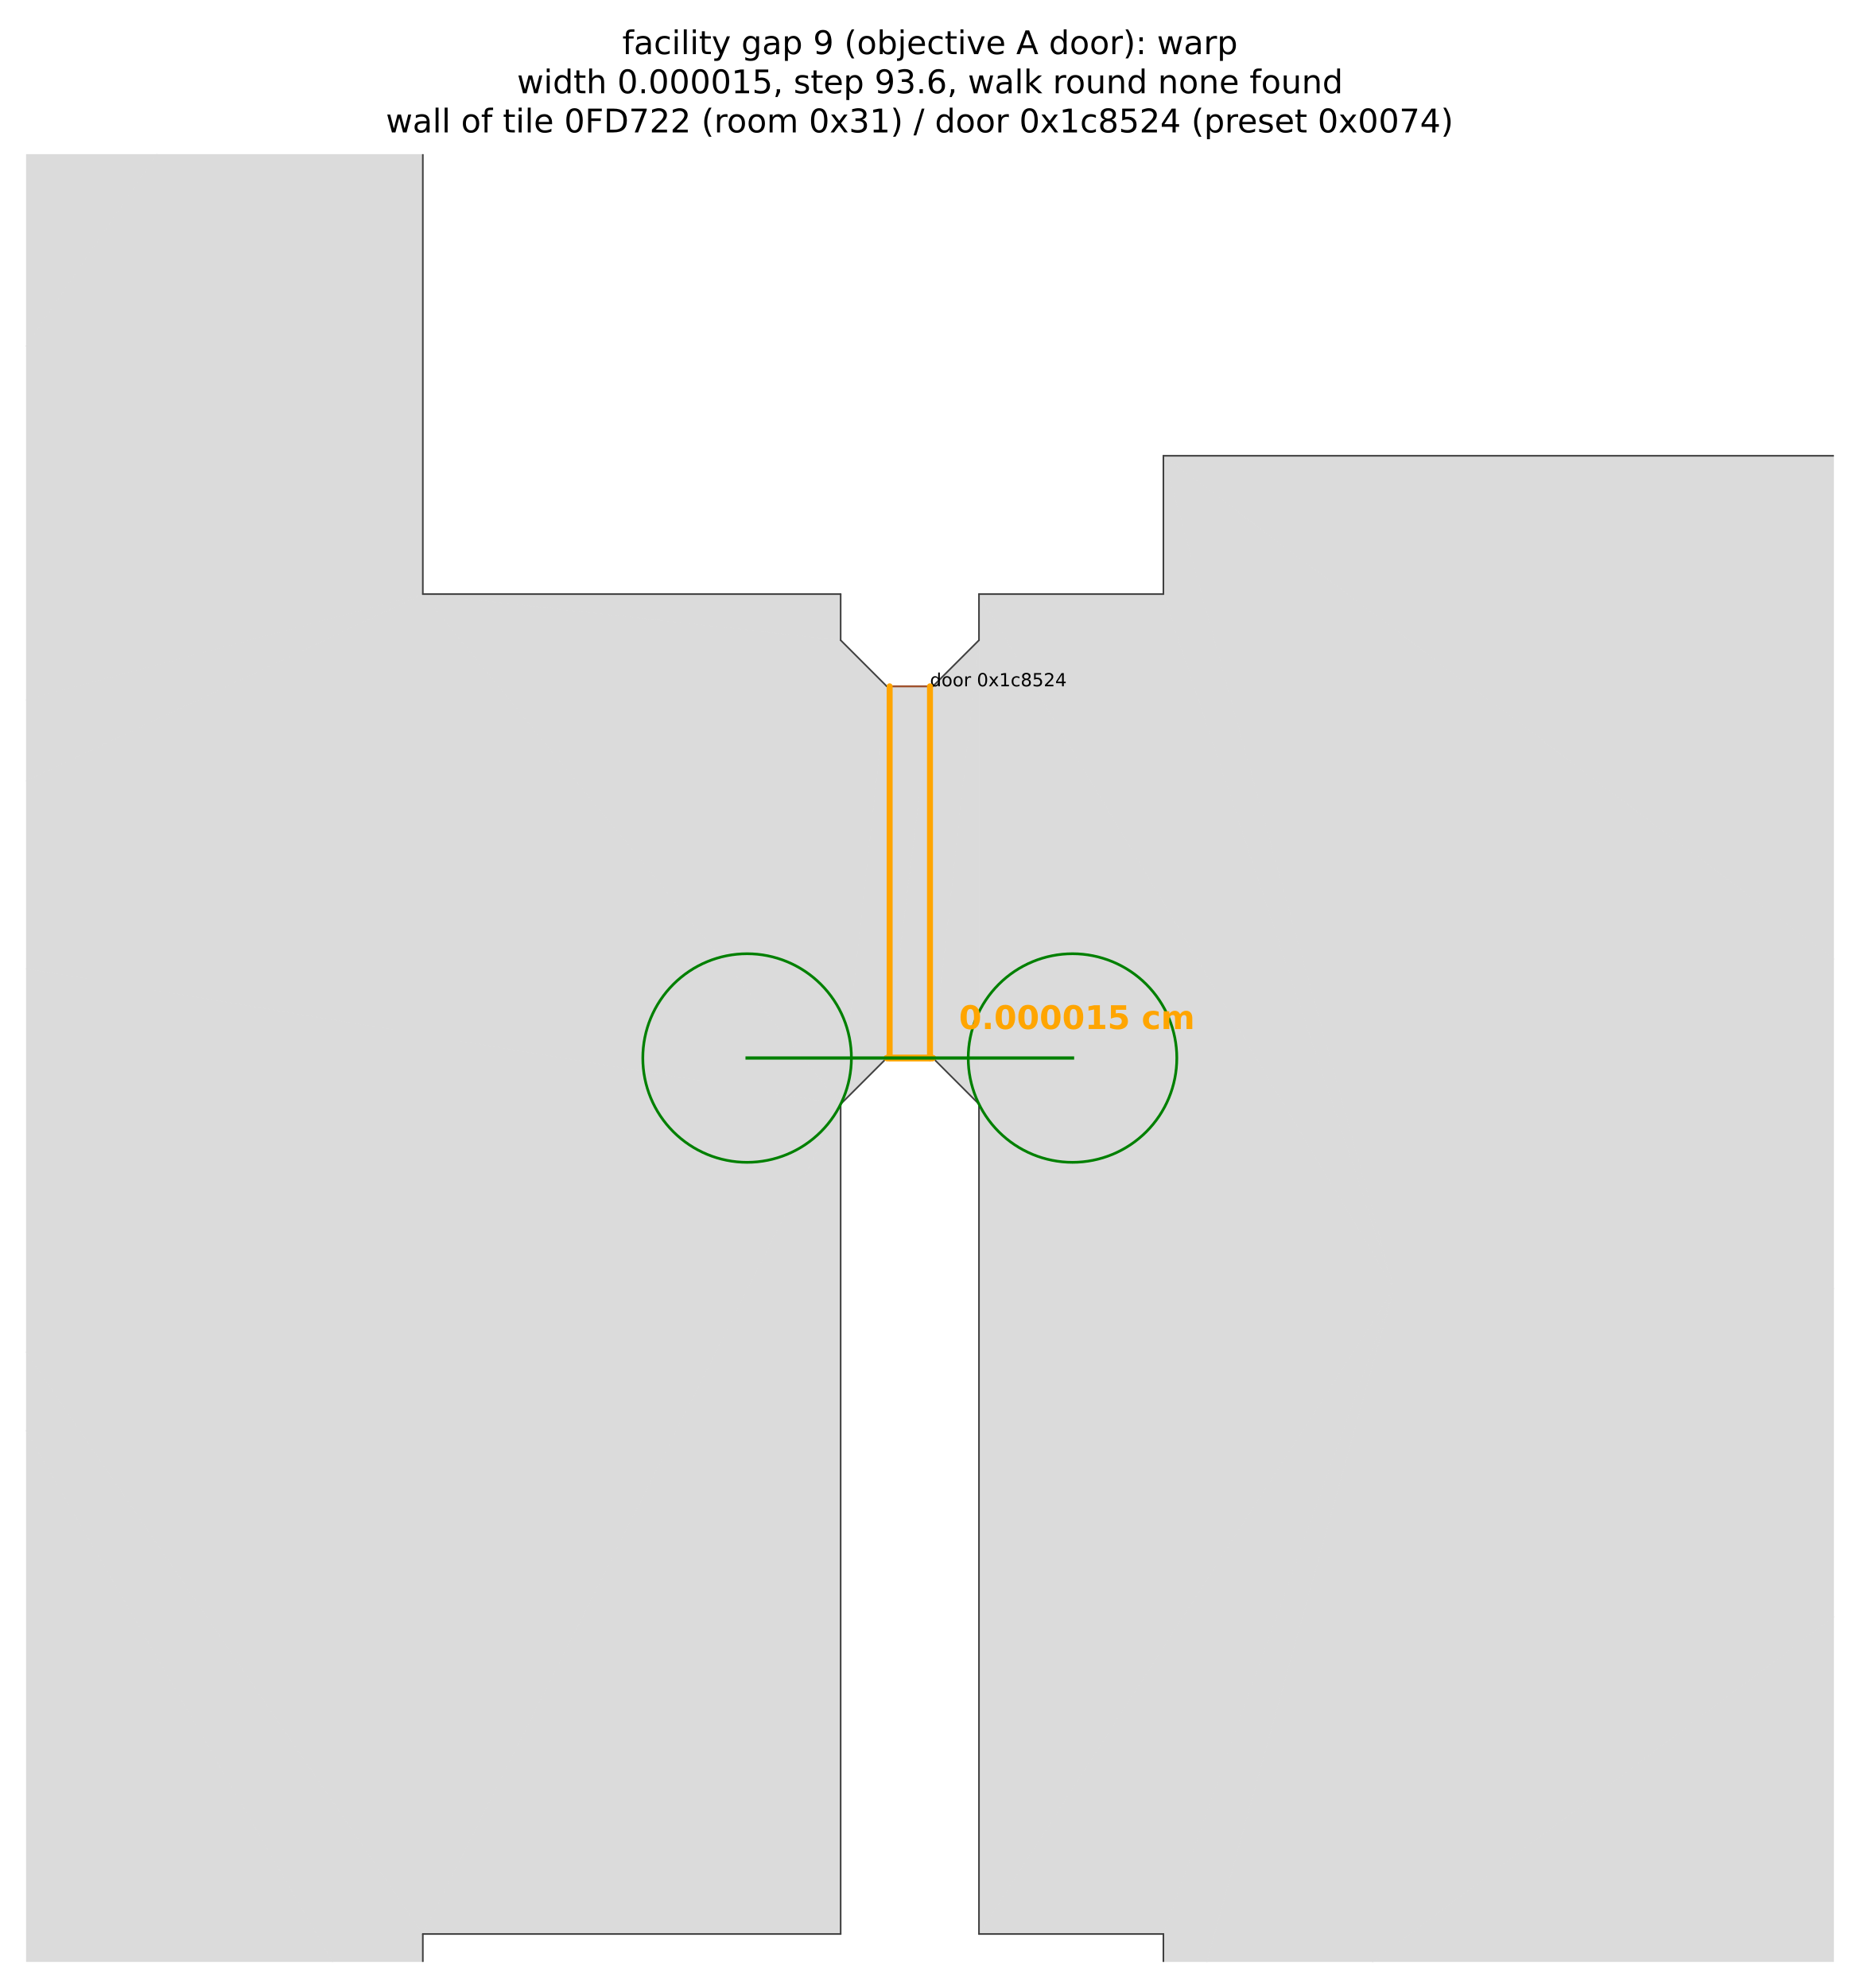
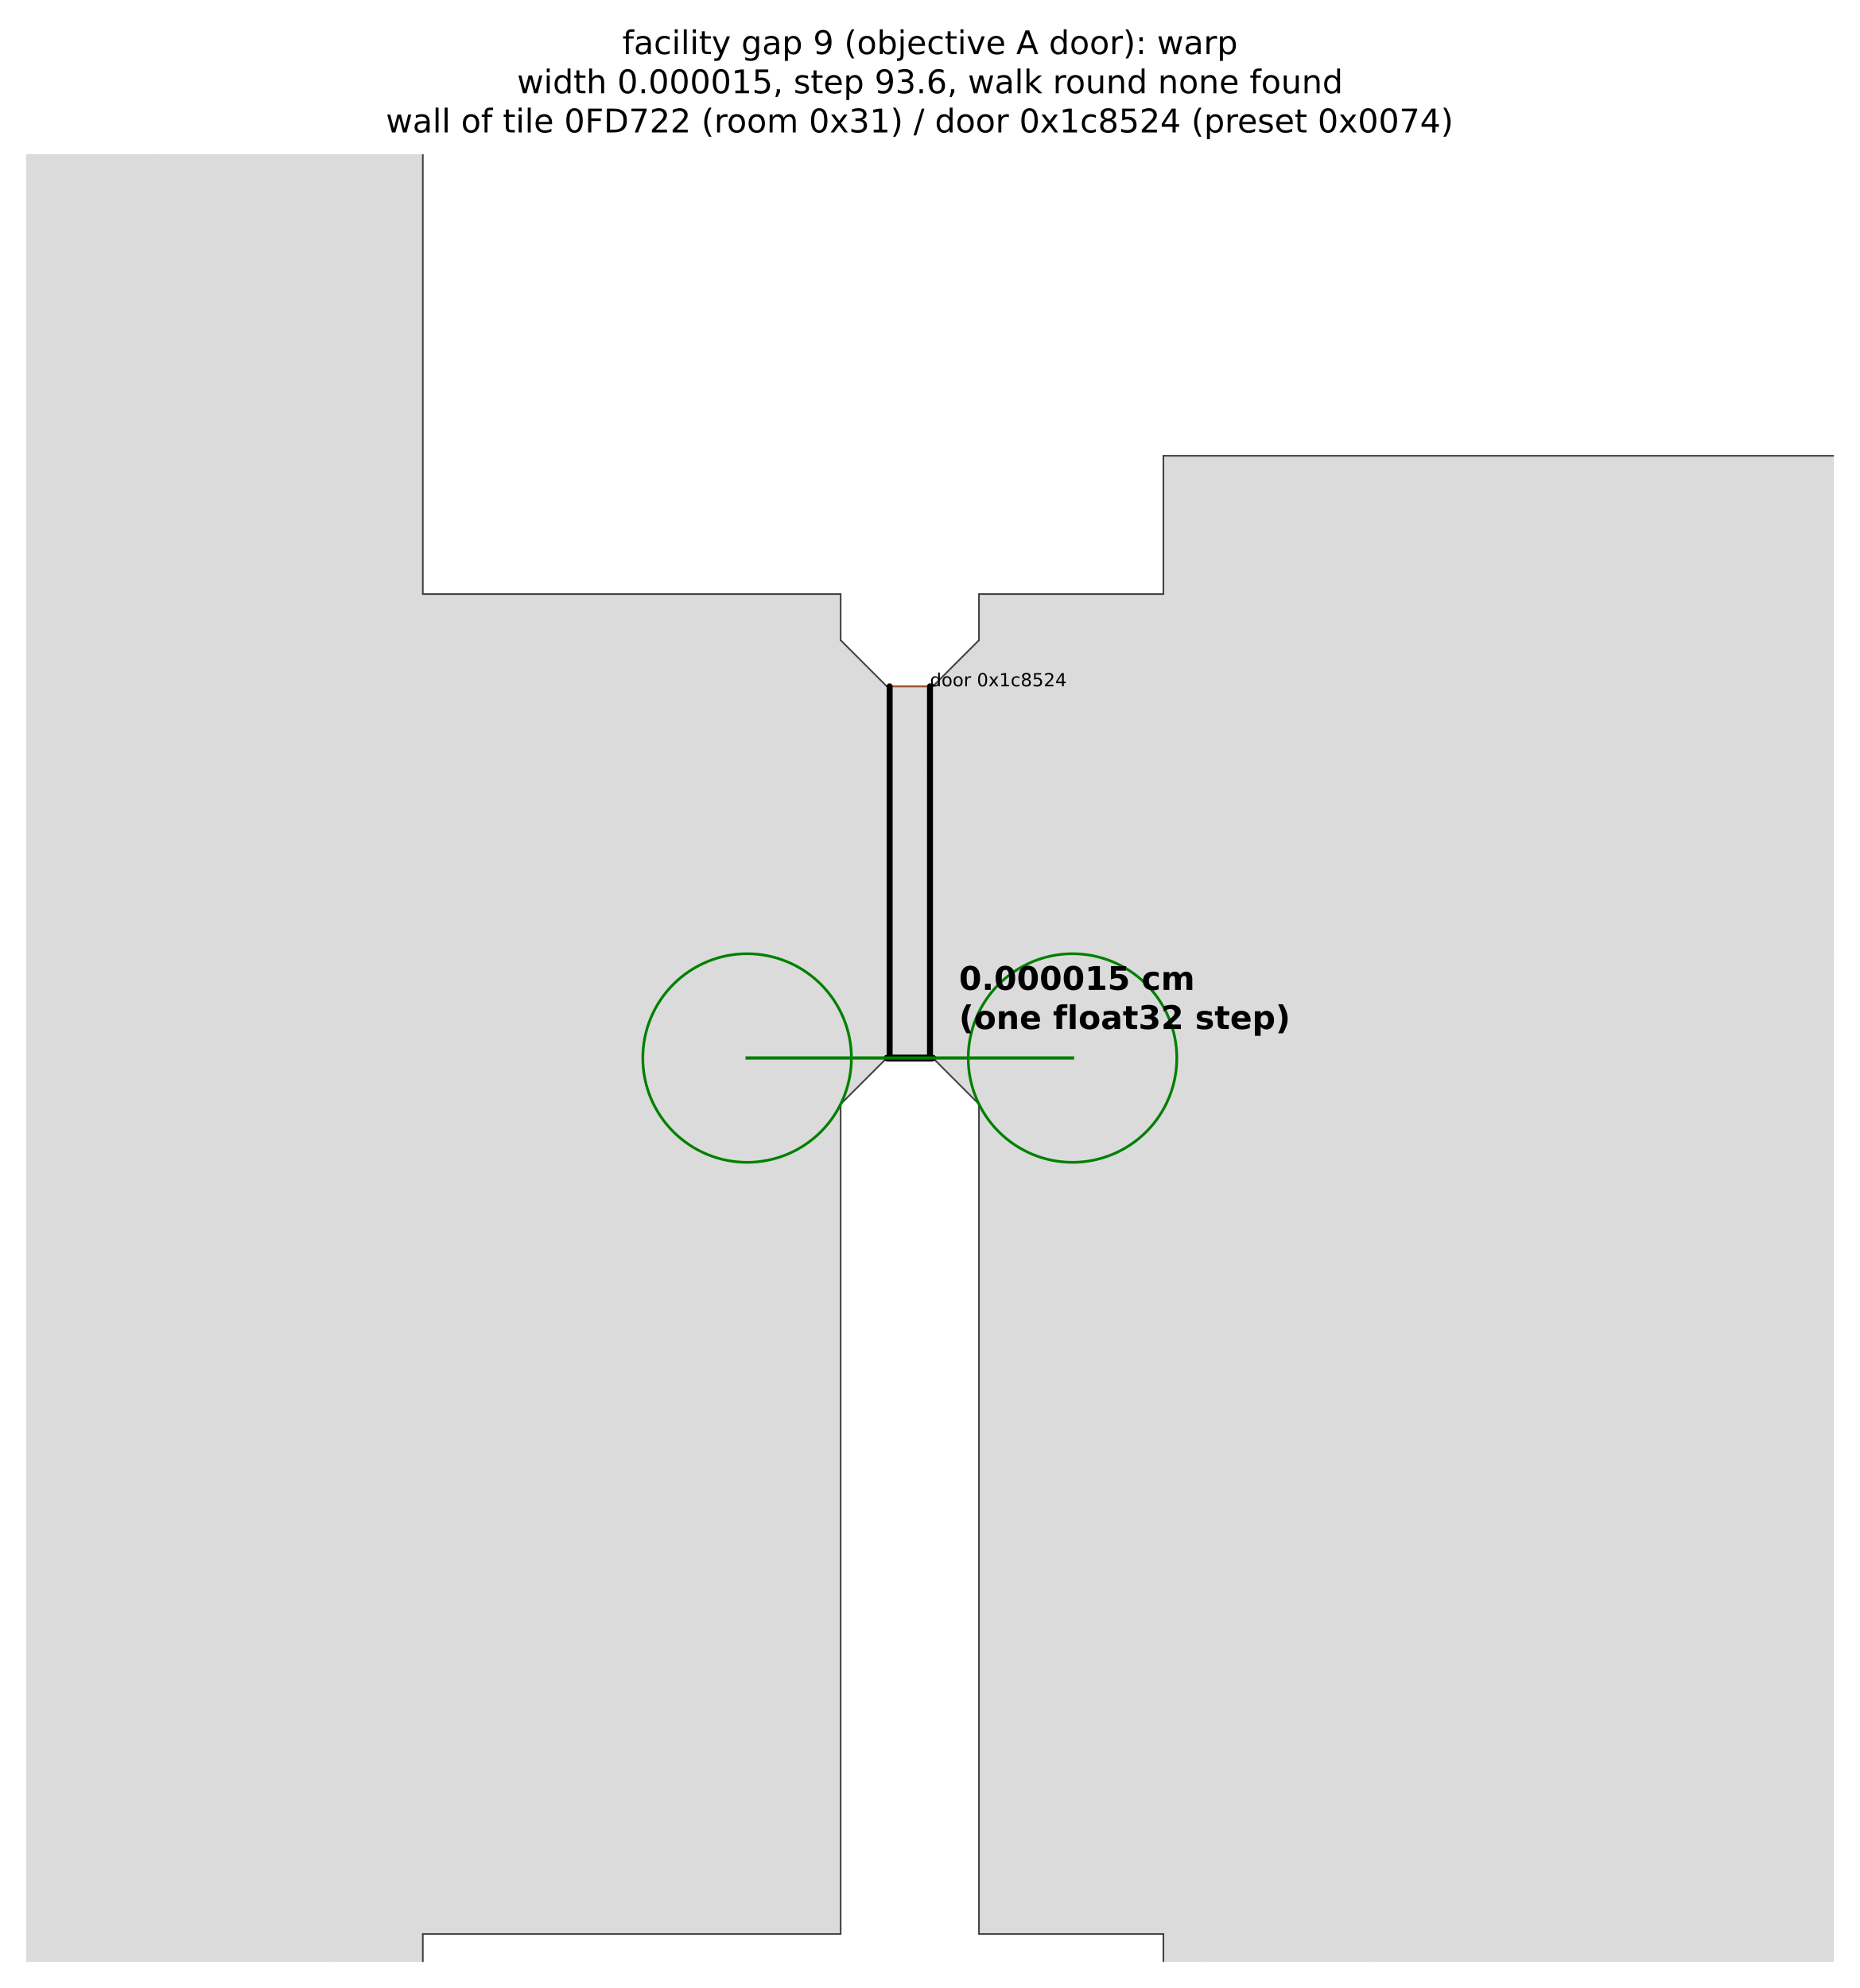
<svg xmlns="http://www.w3.org/2000/svg" width="513.36pt" height="548.704pt" viewBox="0 0 513.36 548.704" version="1.1">
  <style>path { vector-effect: non-scaling-stroke; }</style>
  <defs>
    <style type="text/css">*{stroke-linejoin: round; stroke-linecap: butt}</style>
  </defs>
  <g id="figure_1">
    <g id="patch_1">
      <path d="M 0 548.704  L 513.36 548.704  L 513.36 0  L 0 0  z " style="fill: #ffffff" />
    </g>
    <g id="axes_1">
      <g id="patch_2">
        <path d="M 627.299 355.65  L 321.101 125.802  L 384.726 355.65  z " clip-path="url(#pb5d509a0ce)" style="fill: #dbdbdb; stroke: #dbdbdb; stroke-width: 0.3; stroke-linejoin: miter" />
      </g>
      <g id="patch_3">
        <path d="M 270.2 176.703  L 257.475 189.428  L 257.475 292.024  z " clip-path="url(#pb5d509a0ce)" style="fill: #dbdbdb; stroke: #dbdbdb; stroke-width: 0.3; stroke-linejoin: miter" />
      </g>
      <g id="patch_4">
        <path d="M 270.2 163.978  L 270.2 176.703  L 270.2 304.75  L 270.2 533.802  L 384.726 355.65  z " clip-path="url(#pb5d509a0ce)" style="fill: #dbdbdb; stroke: #dbdbdb; stroke-width: 0.3; stroke-linejoin: miter" />
      </g>
      <g id="patch_5">
        <path d="M 932.702 584.702  L 627.299 355.65  L 321.101 584.702  z " clip-path="url(#pb5d509a0ce)" style="fill: #dbdbdb; stroke: #dbdbdb; stroke-width: 0.3; stroke-linejoin: miter" />
      </g>
      <g id="patch_6">
        <path d="M 257.475 189.428  L 244.75 292.024  L 257.475 292.024  z " clip-path="url(#pb5d509a0ce)" style="fill: #dbdbdb; stroke: #dbdbdb; stroke-width: 0.3; stroke-linejoin: miter" />
      </g>
      <g id="patch_7">
        <path d="M 232.025 304.75  L 232.025 176.703  L 116.703 163.978  z " clip-path="url(#pb5d509a0ce)" style="fill: #dbdbdb; stroke: #dbdbdb; stroke-width: 0.3; stroke-linejoin: miter" />
      </g>
      <g id="patch_8">
        <path d="M 116.703 163.978  L 232.025 176.703  L 232.025 163.978  z " clip-path="url(#pb5d509a0ce)" style="fill: #dbdbdb; stroke: #dbdbdb; stroke-width: 0.3; stroke-linejoin: miter" />
      </g>
      <g id="patch_9">
        <path d="M 932.702 125.802  L 321.101 125.802  L 627.299 355.65  z " clip-path="url(#pb5d509a0ce)" style="fill: #dbdbdb; stroke: #dbdbdb; stroke-width: 0.3; stroke-linejoin: miter" />
      </g>
      <g id="patch_10">
        <path d="M 321.101 584.702  L 627.299 355.65  L 384.726 355.65  z " clip-path="url(#pb5d509a0ce)" style="fill: #dbdbdb; stroke: #dbdbdb; stroke-width: 0.3; stroke-linejoin: miter" />
      </g>
      <g id="patch_11">
        <path d="M -74.174 253.849  L 116.703 533.802  L 232.025 304.75  z " clip-path="url(#pb5d509a0ce)" style="fill: #dbdbdb; stroke: #dbdbdb; stroke-width: 0.3; stroke-linejoin: miter" />
      </g>
      <g id="patch_12">
        <path d="M 232.025 304.75  L 244.75 189.428  L 232.025 176.703  z " clip-path="url(#pb5d509a0ce)" style="fill: #dbdbdb; stroke: #dbdbdb; stroke-width: 0.3; stroke-linejoin: miter" />
      </g>
      <g id="patch_13">
        <path d="M 257.475 189.428  L 244.75 189.428  L 244.75 292.024  z " clip-path="url(#pb5d509a0ce)" style="fill: #dbdbdb; stroke: #dbdbdb; stroke-width: 0.3; stroke-linejoin: miter" />
      </g>
      <g id="patch_14">
        <path d="M 116.703 -65.075  L -74.174 214.878  L 116.703 163.978  z " clip-path="url(#pb5d509a0ce)" style="fill: #dbdbdb; stroke: #dbdbdb; stroke-width: 0.3; stroke-linejoin: miter" />
      </g>
      <g id="patch_15">
        <path d="M 270.2 163.978  L 384.726 355.65  L 321.101 163.978  z " clip-path="url(#pb5d509a0ce)" style="fill: #dbdbdb; stroke: #dbdbdb; stroke-width: 0.3; stroke-linejoin: miter" />
      </g>
      <g id="patch_16">
        <path d="M 321.101 533.802  L 321.101 584.702  L 384.726 355.65  z " clip-path="url(#pb5d509a0ce)" style="fill: #dbdbdb; stroke: #dbdbdb; stroke-width: 0.3; stroke-linejoin: miter" />
      </g>
      <g id="patch_17">
        <path d="M 116.703 163.978  L -74.174 214.878  L -74.174 253.849  z " clip-path="url(#pb5d509a0ce)" style="fill: #dbdbdb; stroke: #dbdbdb; stroke-width: 0.3; stroke-linejoin: miter" />
      </g>
      <g id="patch_18">
        <path d="M 232.025 304.75  L 244.75 292.024  L 244.75 189.428  z " clip-path="url(#pb5d509a0ce)" style="fill: #dbdbdb; stroke: #dbdbdb; stroke-width: 0.3; stroke-linejoin: miter" />
      </g>
      <g id="patch_19">
        <path d="M 116.703 584.702  L 116.703 533.802  L -74.174 253.849  z " clip-path="url(#pb5d509a0ce)" style="fill: #dbdbdb; stroke: #dbdbdb; stroke-width: 0.3; stroke-linejoin: miter" />
      </g>
      <g id="patch_20">
        <path d="M -545.799 584.702  L 116.703 584.702  L -74.174 253.849  z " clip-path="url(#pb5d509a0ce)" style="fill: #dbdbdb; stroke: #dbdbdb; stroke-width: 0.3; stroke-linejoin: miter" />
      </g>
      <g id="patch_21">
        <path d="M -74.174 214.878  L 116.703 -65.075  L -74.174 -65.075  z " clip-path="url(#pb5d509a0ce)" style="fill: #dbdbdb; stroke: #dbdbdb; stroke-width: 0.3; stroke-linejoin: miter" />
      </g>
      <g id="patch_22">
        <path d="M 384.726 355.65  L 321.101 125.802  L 321.101 163.978  z " clip-path="url(#pb5d509a0ce)" style="fill: #dbdbdb; stroke: #dbdbdb; stroke-width: 0.3; stroke-linejoin: miter" />
      </g>
      <g id="patch_23">
        <path d="M 270.2 176.703  L 257.475 292.024  L 270.2 304.75  z " clip-path="url(#pb5d509a0ce)" style="fill: #dbdbdb; stroke: #dbdbdb; stroke-width: 0.3; stroke-linejoin: miter" />
      </g>
      <g id="patch_24">
        <path d="M 116.703 533.802  L 232.025 533.802  L 232.025 304.75  z " clip-path="url(#pb5d509a0ce)" style="fill: #dbdbdb; stroke: #dbdbdb; stroke-width: 0.3; stroke-linejoin: miter" />
      </g>
      <g id="patch_25">
        <path d="M 384.726 355.65  L 270.2 533.802  L 321.101 533.802  z " clip-path="url(#pb5d509a0ce)" style="fill: #dbdbdb; stroke: #dbdbdb; stroke-width: 0.3; stroke-linejoin: miter" />
      </g>
      <g id="patch_26">
        <path d="M -74.174 253.849  L 232.025 304.75  L 116.703 163.978  z " clip-path="url(#pb5d509a0ce)" style="fill: #dbdbdb; stroke: #dbdbdb; stroke-width: 0.3; stroke-linejoin: miter" />
      </g>
      <g id="line2d_1">
        <path d="M 270.2 176.703  L 257.475 189.428  " clip-path="url(#pb5d509a0ce)" style="fill: none; stroke: #404040; stroke-width: 0.6; stroke-linecap: round" />
      </g>
      <g id="line2d_2">
        <path d="M 270.2 163.978  L 270.2 176.703  " clip-path="url(#pb5d509a0ce)" style="fill: none; stroke: #404040; stroke-width: 0.6; stroke-linecap: round" />
      </g>
      <g id="line2d_3">
        <path d="M 270.2 304.75  L 270.2 533.802  " clip-path="url(#pb5d509a0ce)" style="fill: none; stroke: #404040; stroke-width: 0.6; stroke-linecap: round" />
      </g>
      <g id="line2d_4">
        <path clip-path="url(#pb5d509a0ce)" style="fill: none; stroke: #404040; stroke-width: 0.6; stroke-linecap: round" />
      </g>
      <g id="line2d_5">
        <path d="M 244.75 292.024  L 257.475 292.024  " clip-path="url(#pb5d509a0ce)" style="fill: none; stroke: #404040; stroke-width: 0.6; stroke-linecap: round" />
      </g>
      <g id="line2d_6">
        <path d="M 232.025 176.703  L 232.025 163.978  " clip-path="url(#pb5d509a0ce)" style="fill: none; stroke: #404040; stroke-width: 0.6; stroke-linecap: round" />
      </g>
      <g id="line2d_7">
        <path d="M 232.025 163.978  L 116.703 163.978  " clip-path="url(#pb5d509a0ce)" style="fill: none; stroke: #404040; stroke-width: 0.6; stroke-linecap: round" />
      </g>
      <g id="line2d_8">
        <path d="M 514.36 125.802  L 321.101 125.802  " clip-path="url(#pb5d509a0ce)" style="fill: none; stroke: #404040; stroke-width: 0.6; stroke-linecap: round" />
      </g>
      <g id="line2d_9">
        <path d="M 244.75 189.428  L 232.025 176.703  " clip-path="url(#pb5d509a0ce)" style="fill: none; stroke: #404040; stroke-width: 0.6; stroke-linecap: round" />
      </g>
      <g id="line2d_10">
        <path d="M 257.475 189.428  L 244.75 189.428  " clip-path="url(#pb5d509a0ce)" style="fill: none; stroke: #404040; stroke-width: 0.6; stroke-linecap: round" />
      </g>
      <g id="line2d_11">
        <path d="M 116.703 163.978  L 116.703 -1  " clip-path="url(#pb5d509a0ce)" style="fill: none; stroke: #404040; stroke-width: 0.6; stroke-linecap: round" />
      </g>
      <g id="line2d_12">
        <path d="M 321.101 163.978  L 270.2 163.978  " clip-path="url(#pb5d509a0ce)" style="fill: none; stroke: #404040; stroke-width: 0.6; stroke-linecap: round" />
      </g>
      <g id="line2d_13">
        <path d="M 321.101 533.802  L 321.101 549.704  " clip-path="url(#pb5d509a0ce)" style="fill: none; stroke: #404040; stroke-width: 0.6; stroke-linecap: round" />
      </g>
      <g id="line2d_14">
        <path clip-path="url(#pb5d509a0ce)" style="fill: none; stroke: #404040; stroke-width: 0.6; stroke-linecap: round" />
      </g>
      <g id="line2d_15">
        <path d="M 232.025 304.75  L 244.75 292.024  " clip-path="url(#pb5d509a0ce)" style="fill: none; stroke: #404040; stroke-width: 0.6; stroke-linecap: round" />
      </g>
      <g id="line2d_16">
        <path d="M 116.703 549.704  L 116.703 533.802  " clip-path="url(#pb5d509a0ce)" style="fill: none; stroke: #404040; stroke-width: 0.6; stroke-linecap: round" />
      </g>
      <g id="line2d_17">
        <path clip-path="url(#pb5d509a0ce)" style="fill: none; stroke: #404040; stroke-width: 0.6; stroke-linecap: round" />
      </g>
      <g id="line2d_18">
        <path clip-path="url(#pb5d509a0ce)" style="fill: none; stroke: #404040; stroke-width: 0.6; stroke-linecap: round" />
      </g>
      <g id="line2d_19">
        <path clip-path="url(#pb5d509a0ce)" style="fill: none; stroke: #404040; stroke-width: 0.6; stroke-linecap: round" />
      </g>
      <g id="line2d_20">
        <path d="M 321.101 125.802  L 321.101 163.978  " clip-path="url(#pb5d509a0ce)" style="fill: none; stroke: #404040; stroke-width: 0.6; stroke-linecap: round" />
      </g>
      <g id="line2d_21">
        <path d="M 257.475 292.024  L 270.2 304.75  " clip-path="url(#pb5d509a0ce)" style="fill: none; stroke: #404040; stroke-width: 0.6; stroke-linecap: round" />
      </g>
      <g id="line2d_22">
        <path d="M 116.703 533.802  L 232.025 533.802  " clip-path="url(#pb5d509a0ce)" style="fill: none; stroke: #404040; stroke-width: 0.6; stroke-linecap: round" />
      </g>
      <g id="line2d_23">
        <path d="M 232.025 533.802  L 232.025 304.75  " clip-path="url(#pb5d509a0ce)" style="fill: none; stroke: #404040; stroke-width: 0.6; stroke-linecap: round" />
      </g>
      <g id="line2d_24">
        <path d="M 270.2 533.802  L 321.101 533.802  " clip-path="url(#pb5d509a0ce)" style="fill: none; stroke: #404040; stroke-width: 0.6; stroke-linecap: round" />
      </g>
      <g id="line2d_25">
        <path clip-path="url(#pb5d509a0ce)" style="fill: none; stroke: #a0522d; stroke-width: 0.7; stroke-linecap: square" />
      </g>
      <g id="text_1">
        <g clip-path="url(#pb5d509a0ce)">
          <text style="font-size: 5px; font-family: 'DejaVu Sans', 'Bitstream Vera Sans', 'Computer Modern Sans Serif', 'Lucida Grande', 'Verdana', 'Geneva', 'Lucid', 'Arial', 'Helvetica', 'Avant Garde', sans-serif; text-anchor: start" x="-584.117" y="286.853" transform="rotate(-0 -584.1175 286.8529)">generic 0x1caa74</text>
        </g>
      </g>
      <g id="line2d_26">
        <path d="M 256.68 189.428  L 256.68 292.024  L 256.68 292.024  L 245.545 292.024  L 245.545 189.428  L 245.546 189.428  L 256.68 189.428  " clip-path="url(#pb5d509a0ce)" style="fill: none; stroke: #a0522d; stroke-width: 0.7; stroke-linecap: square" />
      </g>
      <g id="text_2">
        <g clip-path="url(#pb5d509a0ce)">
          <text style="font-size: 5px; font-family: 'DejaVu Sans', 'Bitstream Vera Sans', 'Computer Modern Sans Serif', 'Lucida Grande', 'Verdana', 'Geneva', 'Lucid', 'Arial', 'Helvetica', 'Avant Garde', sans-serif; text-anchor: start" x="256.68" y="189.428" transform="rotate(-0 256.68 189.428)">door 0x1c8524</text>
        </g>
      </g>
      <g id="text_3">
        <text style="font-size: 9px; font-family: 'DejaVu Sans', 'Bitstream Vera Sans', 'Computer Modern Sans Serif', 'Lucida Grande', 'Verdana', 'Geneva', 'Lucid', 'Arial', 'Helvetica', 'Avant Garde', sans-serif" transform="translate(171.7566 14.93947)">facility gap 9 (objective A door): warp</text>
        <text style="font-size: 9px; font-family: 'DejaVu Sans', 'Bitstream Vera Sans', 'Computer Modern Sans Serif', 'Lucida Grande', 'Verdana', 'Geneva', 'Lucid', 'Arial', 'Helvetica', 'Avant Garde', sans-serif" transform="translate(142.6971 25.74193)">width 0.000015, step 93.6, walk round none found</text>
        <text style="font-size: 9px; font-family: 'DejaVu Sans', 'Bitstream Vera Sans', 'Computer Modern Sans Serif', 'Lucida Grande', 'Verdana', 'Geneva', 'Lucid', 'Arial', 'Helvetica', 'Avant Garde', sans-serif" transform="translate(106.508 36.5444)">wall of tile 0FD722 (room 0x31)  /  door 0x1c8524 (preset 0x0074)</text>
      </g>
      <g id="line2d_27">
-         <path d="M 244.75 292.024  L 257.475 292.024  " clip-path="url(#pb5d509a0ce)" style="fill: none; stroke: #ffa500; stroke-width: 2.2; stroke-linecap: round" />
+         <path d="M 244.75 292.024  L 257.475 292.024  " clip-path="url(#pb5d509a0ce)" style="fill: none; stroke: #000000; stroke-width: 2.2; stroke-linecap: round" />
      </g>
      <g id="line2d_28">
-         <path d="M 256.68 189.428  L 256.68 292.024  " clip-path="url(#pb5d509a0ce)" style="fill: none; stroke: #ffa500; stroke-width: 2.2; stroke-linecap: round" />
+         <path d="M 256.68 189.428  L 256.68 292.024  " clip-path="url(#pb5d509a0ce)" style="fill: none; stroke: #000000; stroke-width: 2.2; stroke-linecap: round" />
      </g>
      <g id="line2d_29">
-         <path d="M 244.75 292.024  L 257.475 292.024  " clip-path="url(#pb5d509a0ce)" style="fill: none; stroke: #ffa500; stroke-width: 2.2; stroke-linecap: round" />
+         <path d="M 244.75 292.024  L 257.475 292.024  " clip-path="url(#pb5d509a0ce)" style="fill: none; stroke: #000000; stroke-width: 2.2; stroke-linecap: round" />
      </g>
      <g id="line2d_30">
-         <path d="M 256.68 292.024  L 256.68 292.024  " clip-path="url(#pb5d509a0ce)" style="fill: none; stroke: #ffa500; stroke-width: 2.2; stroke-linecap: round" />
+         <path d="M 256.68 292.024  L 256.68 292.024  " clip-path="url(#pb5d509a0ce)" style="fill: none; stroke: #000000; stroke-width: 2.2; stroke-linecap: round" />
      </g>
      <g id="line2d_31">
-         <path d="M 244.75 292.024  L 257.475 292.024  " clip-path="url(#pb5d509a0ce)" style="fill: none; stroke: #ffa500; stroke-width: 2.2; stroke-linecap: round" />
+         <path d="M 244.75 292.024  L 257.475 292.024  " clip-path="url(#pb5d509a0ce)" style="fill: none; stroke: #000000; stroke-width: 2.2; stroke-linecap: round" />
      </g>
      <g id="line2d_32">
-         <path d="M 256.68 292.024  L 245.545 292.024  " clip-path="url(#pb5d509a0ce)" style="fill: none; stroke: #ffa500; stroke-width: 2.2; stroke-linecap: round" />
+         <path d="M 256.68 292.024  L 245.545 292.024  " clip-path="url(#pb5d509a0ce)" style="fill: none; stroke: #000000; stroke-width: 2.2; stroke-linecap: round" />
      </g>
      <g id="line2d_33">
-         <path d="M 244.75 292.024  L 257.475 292.024  " clip-path="url(#pb5d509a0ce)" style="fill: none; stroke: #ffa500; stroke-width: 2.2; stroke-linecap: round" />
+         <path d="M 244.75 292.024  L 257.475 292.024  " clip-path="url(#pb5d509a0ce)" style="fill: none; stroke: #000000; stroke-width: 2.2; stroke-linecap: round" />
      </g>
      <g id="line2d_34">
-         <path d="M 245.545 292.024  L 245.545 189.428  " clip-path="url(#pb5d509a0ce)" style="fill: none; stroke: #ffa500; stroke-width: 2.2; stroke-linecap: round" />
+         <path d="M 245.545 292.024  L 245.545 189.428  " clip-path="url(#pb5d509a0ce)" style="fill: none; stroke: #000000; stroke-width: 2.2; stroke-linecap: round" />
      </g>
      <g id="line2d_35">
-         <path d="M 256.68 292.024  L 256.68 292.024  " clip-path="url(#pb5d509a0ce)" style="fill: none; stroke-dasharray: 1,1.65; stroke-dashoffset: 0; stroke: #ffa500" />
+         <path d="M 256.68 292.024  L 256.68 292.024  " clip-path="url(#pb5d509a0ce)" style="fill: none; stroke-dasharray: 1,1.65; stroke-dashoffset: 0; stroke: #000000" />
      </g>
      <g id="line2d_36">
-         <path d="M 256.68 292.024  L 256.68 292.024  " clip-path="url(#pb5d509a0ce)" style="fill: none; stroke-dasharray: 1,1.65; stroke-dashoffset: 0; stroke: #ffa500" />
+         <path d="M 256.68 292.024  L 256.68 292.024  " clip-path="url(#pb5d509a0ce)" style="fill: none; stroke-dasharray: 1,1.65; stroke-dashoffset: 0; stroke: #000000" />
      </g>
      <g id="line2d_37">
-         <path d="M 251.112 292.024  L 251.112 292.024  " clip-path="url(#pb5d509a0ce)" style="fill: none; stroke-dasharray: 1,1.65; stroke-dashoffset: 0; stroke: #ffa500" />
+         <path d="M 251.112 292.024  L 251.112 292.024  " clip-path="url(#pb5d509a0ce)" style="fill: none; stroke-dasharray: 1,1.65; stroke-dashoffset: 0; stroke: #000000" />
      </g>
      <g id="line2d_38">
-         <path d="M 245.545 292.024  L 245.545 292.024  " clip-path="url(#pb5d509a0ce)" style="fill: none; stroke-dasharray: 1,1.65; stroke-dashoffset: 0; stroke: #ffa500" />
+         <path d="M 245.545 292.024  L 245.545 292.024  " clip-path="url(#pb5d509a0ce)" style="fill: none; stroke-dasharray: 1,1.65; stroke-dashoffset: 0; stroke: #000000" />
      </g>
      <g id="line2d_39">
        <path d="M 206.204 292.024  L 296.021 292.024  " clip-path="url(#pb5d509a0ce)" style="fill: none; stroke: #008000; stroke-width: 1.2; stroke-linecap: square" />
      </g>
      <g id="patch_27">
        <path d="M 206.204 320.811  C 213.838 320.811 221.161 317.777 226.559 312.379  C 231.957 306.981 234.99 299.659 234.99 292.024  C 234.99 284.39 231.957 277.068 226.559 271.67  C 221.161 266.271 213.838 263.238 206.204 263.238  C 198.57 263.238 191.247 266.271 185.849 271.67  C 180.451 277.068 177.418 284.39 177.418 292.024  C 177.418 299.659 180.451 306.981 185.849 312.379  C 191.247 317.777 198.57 320.811 206.204 320.811  L 206.204 320.811  z " clip-path="url(#pb5d509a0ce)" style="fill: none; stroke: #008000; stroke-linejoin: miter" />
      </g>
      <g id="patch_28">
        <path d="M 296.021 320.811  C 303.655 320.811 310.978 317.777 316.376 312.379  C 321.774 306.981 324.807 299.659 324.807 292.024  C 324.807 284.39 321.774 277.068 316.376 271.67  C 310.978 266.271 303.655 263.238 296.021 263.238  C 288.387 263.238 281.064 266.271 275.666 271.67  C 270.268 277.068 267.235 284.39 267.235 292.024  C 267.235 299.659 270.268 306.981 275.666 312.379  C 281.064 317.777 288.387 320.811 296.021 320.811  L 296.021 320.811  z " clip-path="url(#pb5d509a0ce)" style="fill: none; stroke: #008000; stroke-linejoin: miter" />
      </g>
      <g id="text_4">
-         <text style="font-weight: 700; font-size: 9px; font-family: 'DejaVu Sans', 'Bitstream Vera Sans', 'Computer Modern Sans Serif', 'Lucida Grande', 'Verdana', 'Geneva', 'Lucid', 'Arial', 'Helvetica', 'Avant Garde', sans-serif; text-anchor: start; fill: #ffa500" x="264.68" y="284.024" transform="rotate(-0 264.68 284.0244)">0.000015 cm</text>
+         <text style="font-weight: 700; font-size: 9px; font-family: 'DejaVu Sans', 'Bitstream Vera Sans', 'Computer Modern Sans Serif', 'Lucida Grande', 'Verdana', 'Geneva', 'Lucid', 'Arial', 'Helvetica', 'Avant Garde', sans-serif" transform="translate(264.68 273.2219)">0.000015 cm</text>
+         <text style="font-weight: 700; font-size: 9px; font-family: 'DejaVu Sans', 'Bitstream Vera Sans', 'Computer Modern Sans Serif', 'Lucida Grande', 'Verdana', 'Geneva', 'Lucid', 'Arial', 'Helvetica', 'Avant Garde', sans-serif" transform="translate(264.68 284.0244)">(one float32 step)</text>
      </g>
    </g>
  </g>
  <defs>
    <clipPath id="pb5d509a0ce">
      <rect x="7.2" y="42.544" width="498.96" height="498.96" />
    </clipPath>
  </defs>
</svg>
